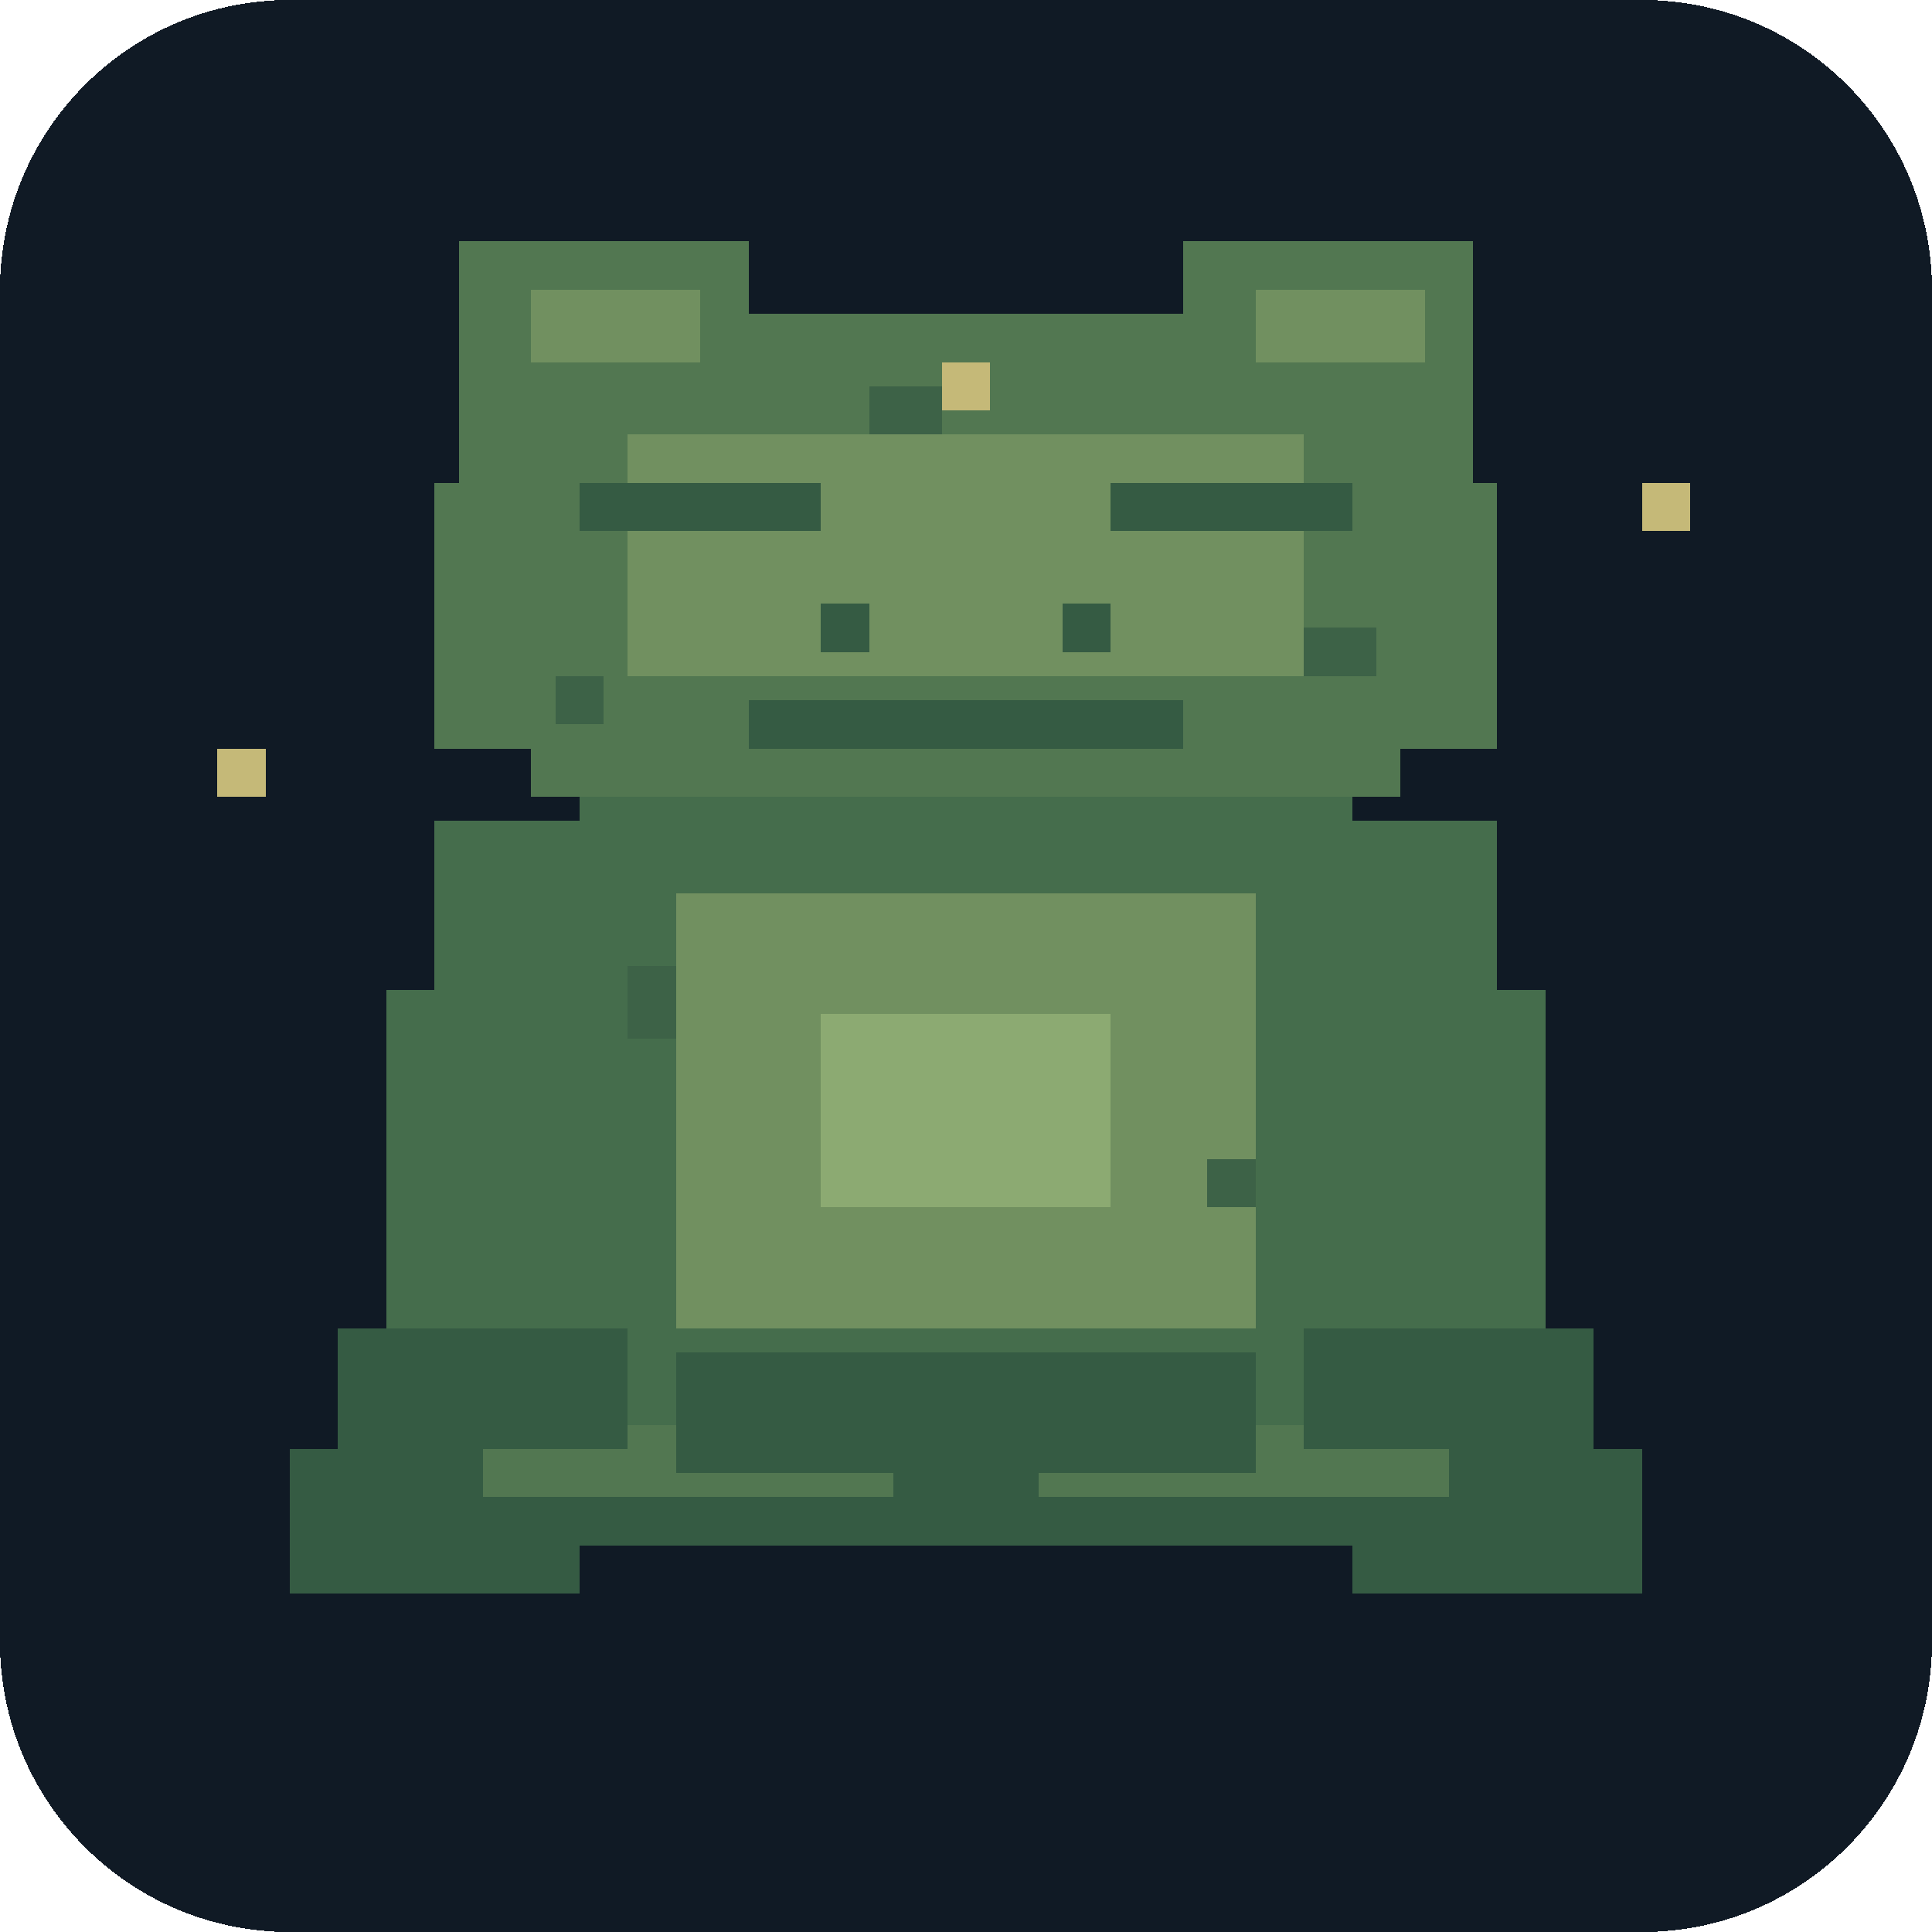
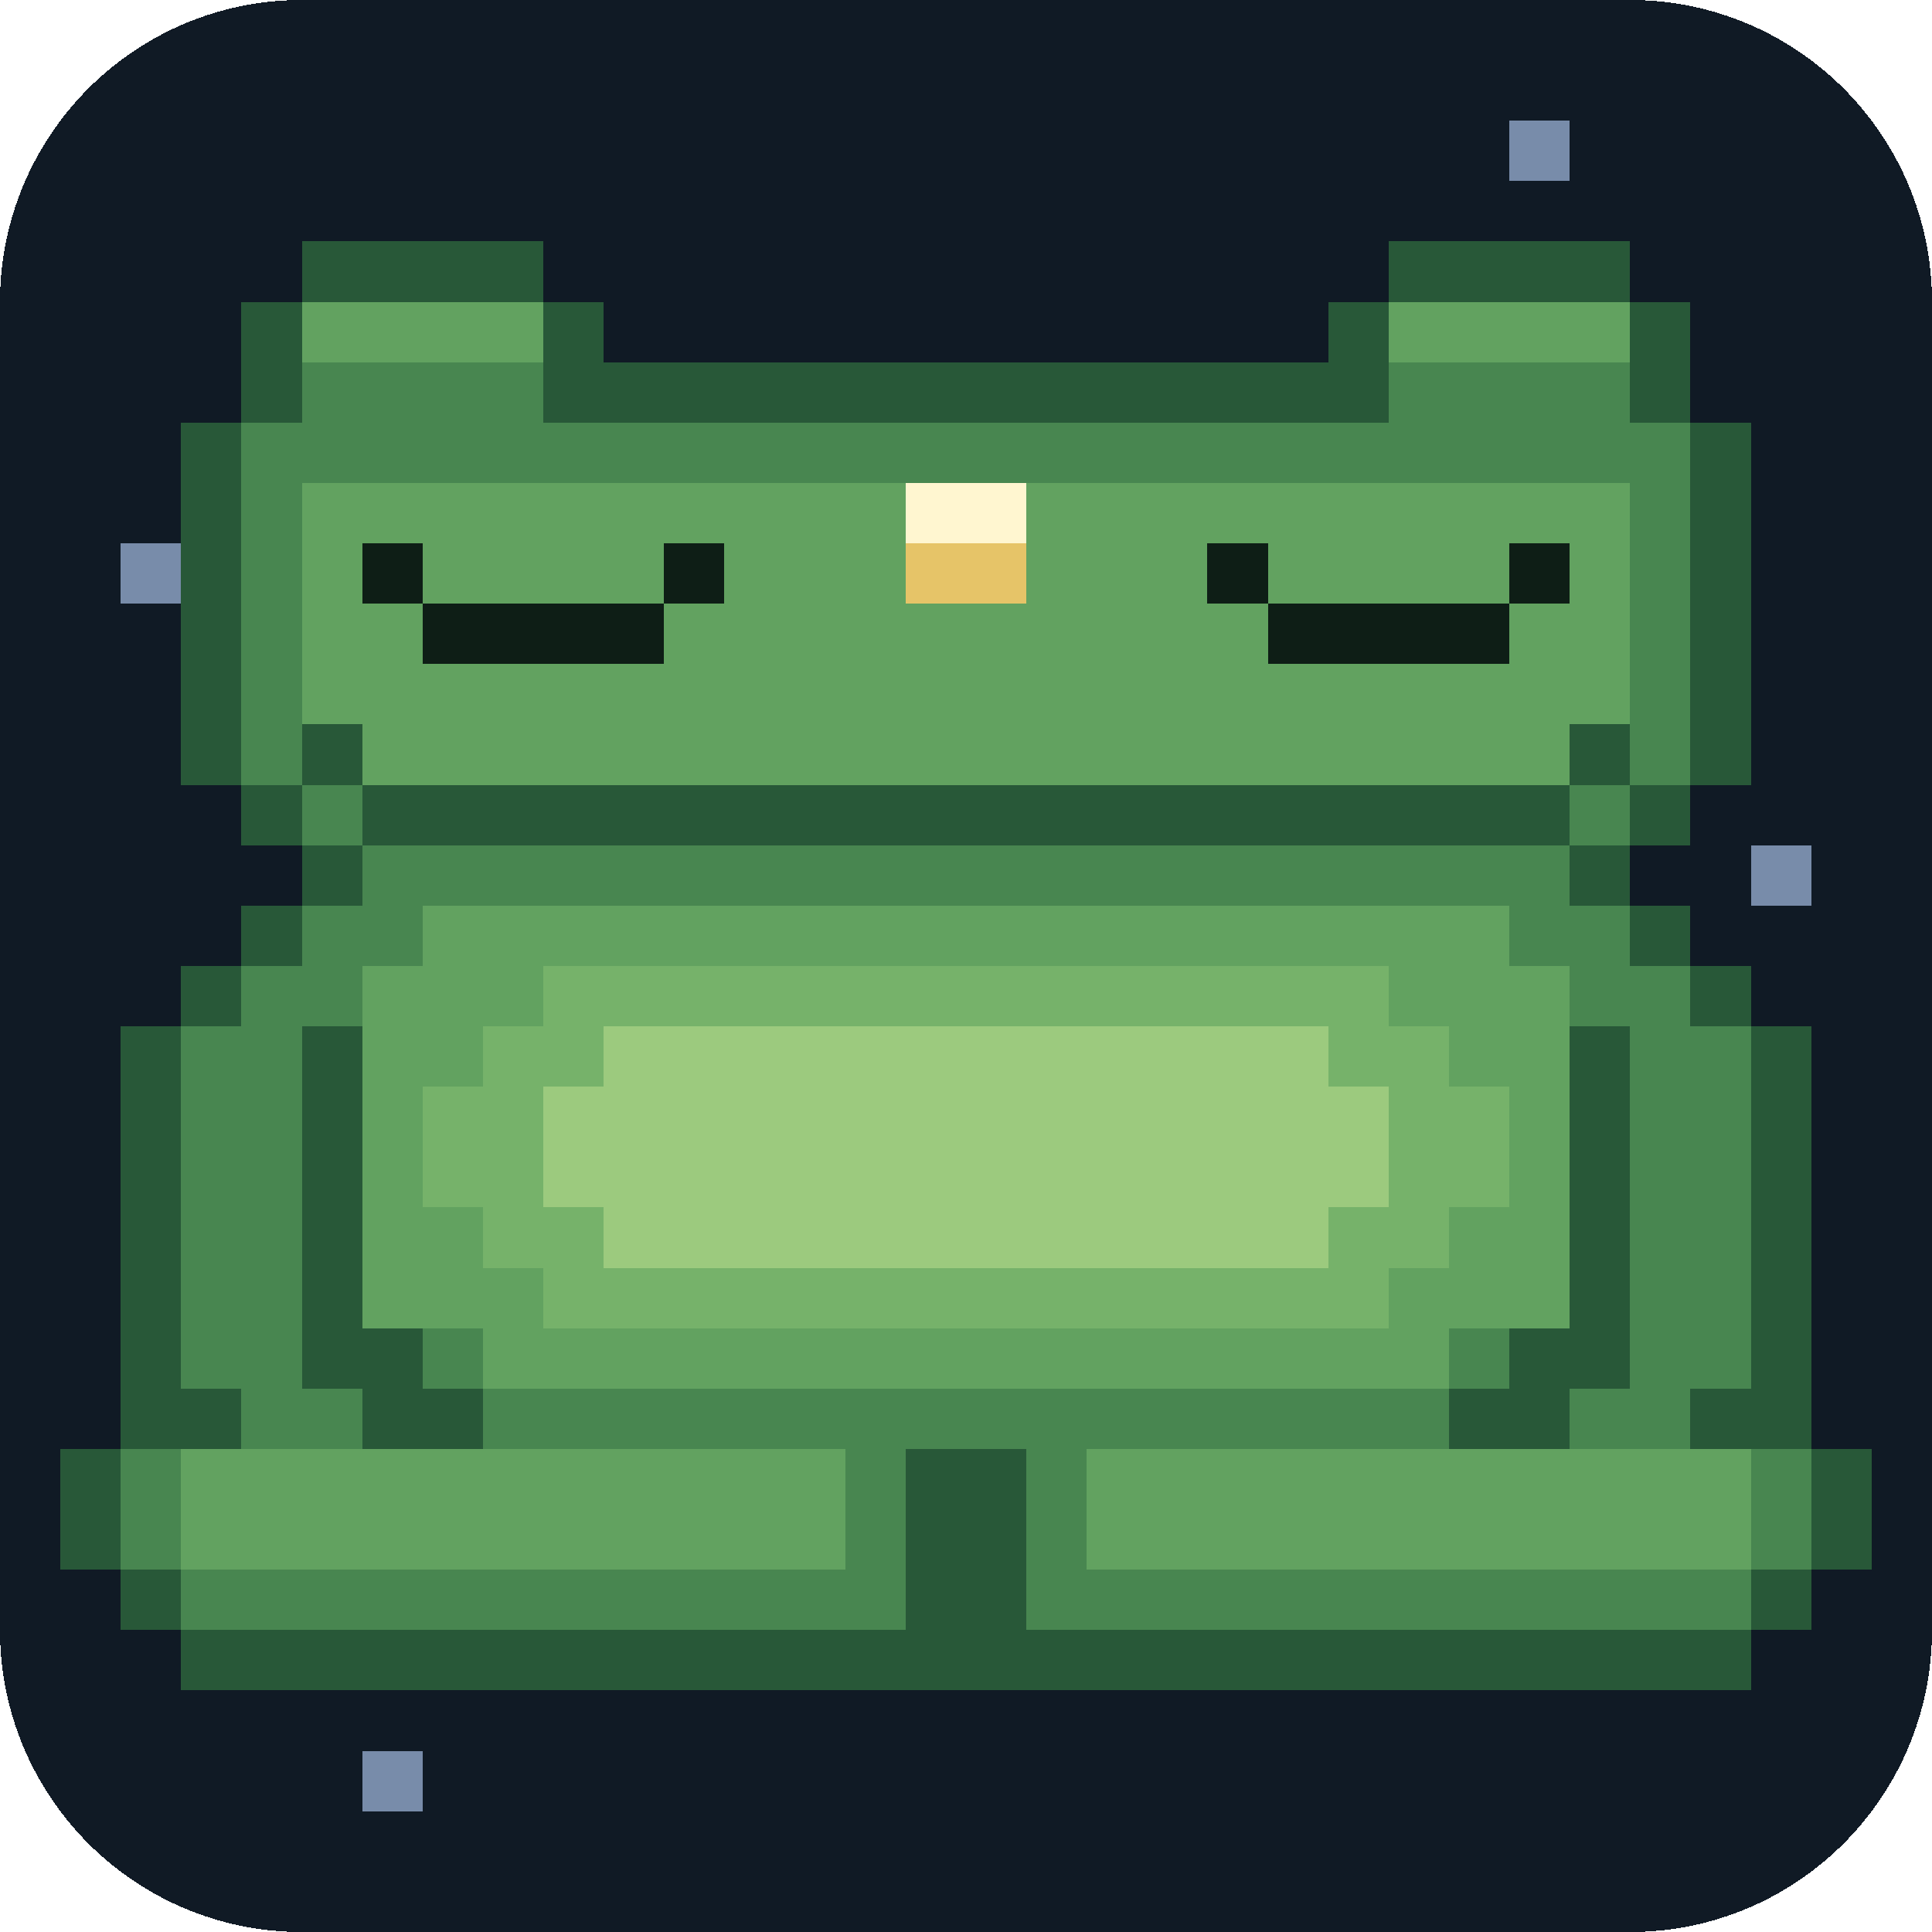
- <svg xmlns="http://www.w3.org/2000/svg" viewBox="0 0 80 80" shape-rendering="crispEdges">
-   <rect width="80" height="80" rx="12" fill="#101a25" />
-   <g transform="translate(0 2)">
-     <path fill="#355b43" d="M16 54h48v8H16zM12 58h12v6H12zM56 58h12v6H56z" />
-     <path fill="#527751" d="M20 54h17v6H20zM43 54h17v6H43z" />
-     <path fill="#456d4c" d="M24 29h32v28H24zM18 32h44v9H18zM16 39h8v17h-8zM56 39h8v17h-8z" />
-     <path fill="#719060" d="M28 35h24v18H28zM32 39h16v12H32z" />
-     <path fill="#8caa72" d="M34 40h12v8H34z" />
-     <path fill="#355b43" d="M14 53h12v5H14zM54 53h12v5H54zM28 54h24v5H28z" />
-     <path fill="#527751" d="M22 14h36v17H22zM18 18h44v11H18zM26 11h28v5H26zM19 8h12v12H19zM49 8h12v12H49z" />
-     <path fill="#719060" d="M22 10h7v3h-7zM52 10h7v3h-7zM26 16h28v10H26z" />
-     <path fill="#355b43" d="M24 18h10v2H24zM46 18h10v2H46zM31 27h18v2H31zM34 23h2v2h-2zM44 23h2v2h-2z" />
-     <path fill="#3d6247" d="M36 14h3v2h-3zM54 24h3v2h-3zM23 26h2v2h-2zM26 38h2v3h-2zM50 46h2v2h-2z" />
-     <path fill="#c5b978" d="M39 13h2v2h-2zM9 29h2v2H9zM68 18h2v2h-2z" />
-   </g>
+ <svg xmlns="http://www.w3.org/2000/svg" viewBox="0 0 32 32" shape-rendering="crispEdges">
+   <rect width="32" height="32" rx="5" fill="#101a25" />
+   <path fill="#788caa" d="M25 2h1v1h-1zM2 9h1v1h-1zM29 14h1v1h-1zM6 29h1v1h-1z" />
+   <path fill="#285838" d="M5 4h4v1h-4zM23 4h4v1h-4zM4 5h1v1h-1zM9 5h1v1h-1zM22 5h1v1h-1zM27 5h1v1h-1zM4 6h1v1h-1zM9 6h14v1h-14zM27 6h1v1h-1zM3 7h1v1h-1zM28 7h1v1h-1zM3 8h1v1h-1zM28 8h1v1h-1zM3 9h1v1h-1zM28 9h1v1h-1zM3 10h1v1h-1zM28 10h1v1h-1zM3 11h1v1h-1zM28 11h1v1h-1zM3 12h1v1h-1zM5 12h1v1h-1zM26 12h1v1h-1zM28 12h1v1h-1zM4 13h1v1h-1zM6 13h20v1h-20zM27 13h1v1h-1zM5 14h1v1h-1zM26 14h1v1h-1zM4 15h1v1h-1zM27 15h1v1h-1zM3 16h1v1h-1zM28 16h1v1h-1zM2 17h1v1h-1zM5 17h1v1h-1zM26 17h1v1h-1zM29 17h1v1h-1zM2 18h1v1h-1zM5 18h1v1h-1zM26 18h1v1h-1zM29 18h1v1h-1zM2 19h1v1h-1zM5 19h1v1h-1zM26 19h1v1h-1zM29 19h1v1h-1zM2 20h1v1h-1zM5 20h1v1h-1zM26 20h1v1h-1zM29 20h1v1h-1zM2 21h1v1h-1zM5 21h1v1h-1zM26 21h1v1h-1zM29 21h1v1h-1zM2 22h1v1h-1zM5 22h2v1h-2zM25 22h2v1h-2zM29 22h1v1h-1zM2 23h2v1h-2zM6 23h2v1h-2zM24 23h2v1h-2zM28 23h2v1h-2zM1 24h1v1h-1zM15 24h2v1h-2zM30 24h1v1h-1zM1 25h1v1h-1zM15 25h2v1h-2zM30 25h1v1h-1zM2 26h1v1h-1zM15 26h2v1h-2zM29 26h1v1h-1zM3 27h26v1h-26z" />
+   <path fill="#62a260" d="M5 5h4v1h-4zM23 5h4v1h-4zM5 8h10v1h-10zM17 8h10v1h-10zM5 9h1v1h-1zM7 9h4v1h-4zM12 9h3v1h-3zM17 9h3v1h-3zM21 9h4v1h-4zM26 9h1v1h-1zM5 10h2v1h-2zM11 10h10v1h-10zM25 10h2v1h-2zM5 11h22v1h-22zM6 12h20v1h-20zM7 15h18v1h-18zM6 16h3v1h-3zM23 16h3v1h-3zM6 17h2v1h-2zM24 17h2v1h-2zM6 18h1v1h-1zM25 18h1v1h-1zM6 19h1v1h-1zM25 19h1v1h-1zM6 20h2v1h-2zM24 20h2v1h-2zM6 21h3v1h-3zM23 21h3v1h-3zM8 22h16v1h-16zM3 24h11v1h-11zM18 24h11v1h-11zM3 25h11v1h-11zM18 25h11v1h-11z" />
+   <path fill="#488650" d="M5 6h4v1h-4zM23 6h4v1h-4zM4 7h24v1h-24zM4 8h1v1h-1zM27 8h1v1h-1zM4 9h1v1h-1zM27 9h1v1h-1zM4 10h1v1h-1zM27 10h1v1h-1zM4 11h1v1h-1zM27 11h1v1h-1zM4 12h1v1h-1zM27 12h1v1h-1zM5 13h1v1h-1zM26 13h1v1h-1zM6 14h20v1h-20zM5 15h2v1h-2zM25 15h2v1h-2zM4 16h2v1h-2zM26 16h2v1h-2zM3 17h2v1h-2zM27 17h2v1h-2zM3 18h2v1h-2zM27 18h2v1h-2zM3 19h2v1h-2zM27 19h2v1h-2zM3 20h2v1h-2zM27 20h2v1h-2zM3 21h2v1h-2zM27 21h2v1h-2zM3 22h2v1h-2zM7 22h1v1h-1zM24 22h1v1h-1zM27 22h2v1h-2zM4 23h2v1h-2zM8 23h16v1h-16zM26 23h2v1h-2zM2 24h1v1h-1zM14 24h1v1h-1zM17 24h1v1h-1zM29 24h1v1h-1zM2 25h1v1h-1zM14 25h1v1h-1zM17 25h1v1h-1zM29 25h1v1h-1zM3 26h12v1h-12zM17 26h12v1h-12z" />
+   <path fill="#fff6d0" d="M15 8h2v1h-2z" />
+   <path fill="#0e1e16" d="M6 9h1v1h-1zM11 9h1v1h-1zM20 9h1v1h-1zM25 9h1v1h-1zM7 10h4v1h-4zM21 10h4v1h-4z" />
+   <path fill="#e6c468" d="M15 9h2v1h-2z" />
+   <path fill="#76b26a" d="M9 16h14v1h-14zM8 17h2v1h-2zM22 17h2v1h-2zM7 18h2v1h-2zM23 18h2v1h-2zM7 19h2v1h-2zM23 19h2v1h-2zM8 20h2v1h-2zM22 20h2v1h-2zM9 21h14v1h-14z" />
+   <path fill="#9cca7e" d="M10 17h12v1h-12zM9 18h14v1h-14zM9 19h14v1h-14zM10 20h12v1h-12z" />
</svg>
